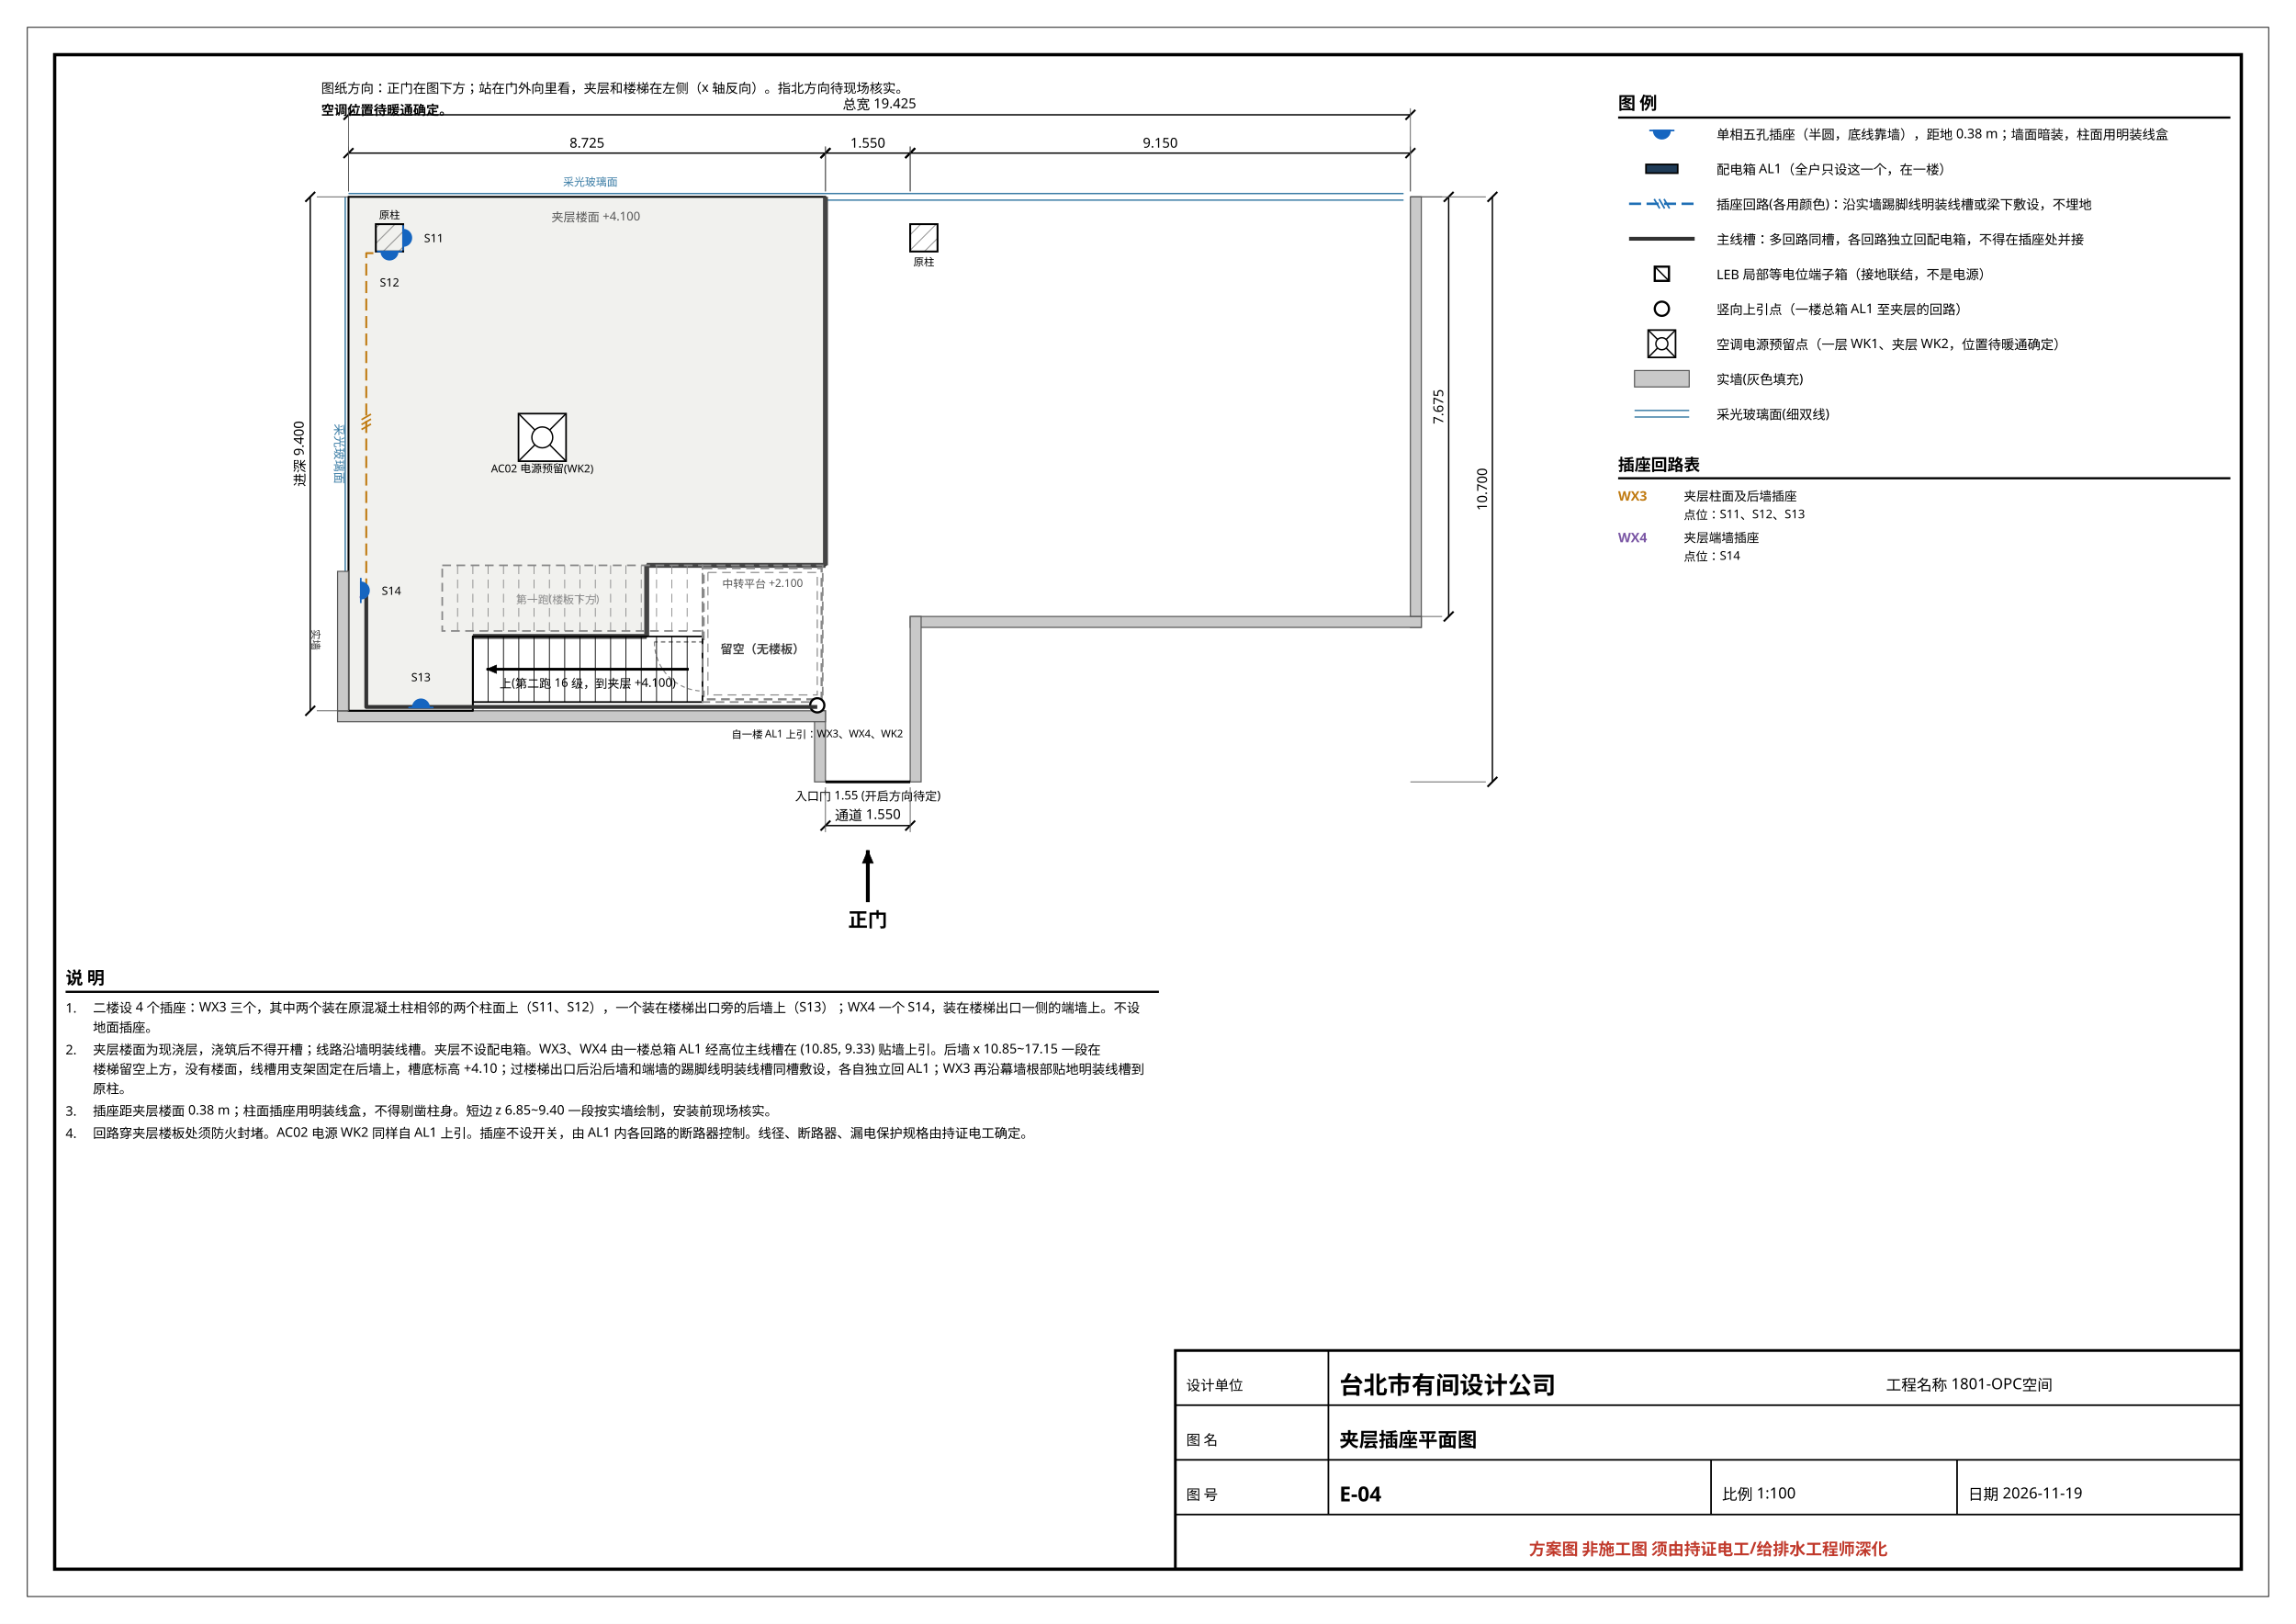
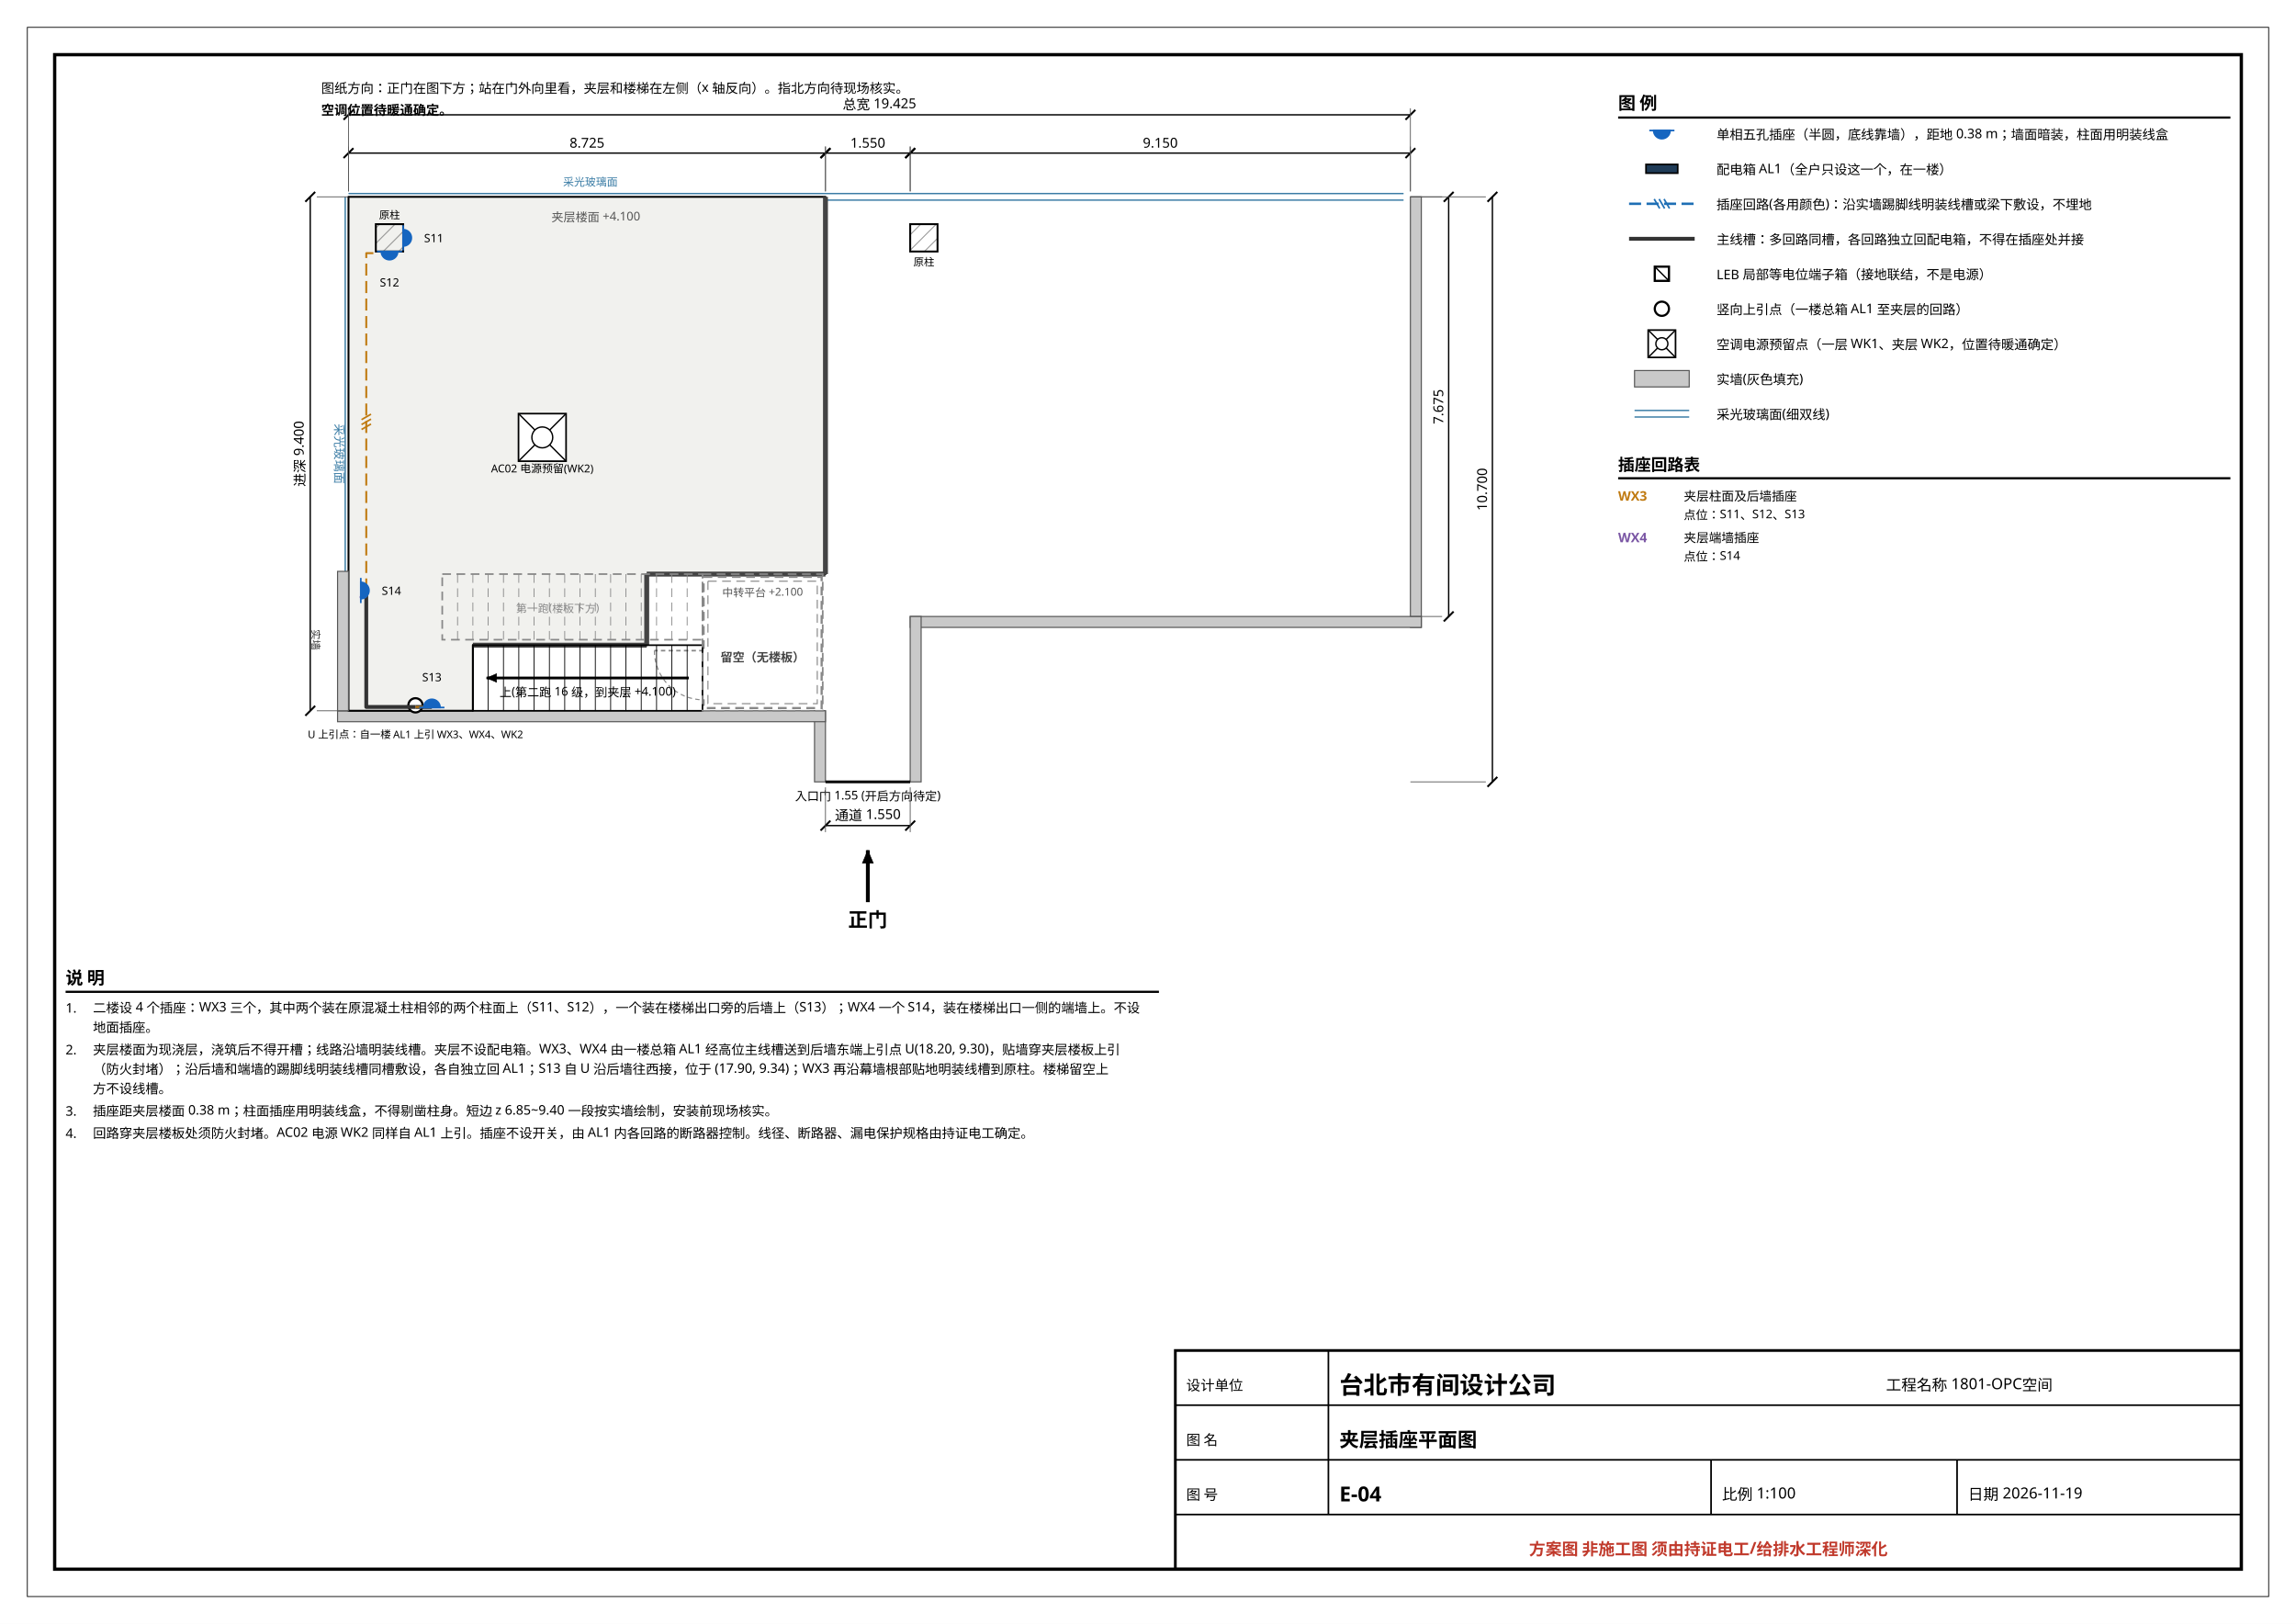
<svg xmlns="http://www.w3.org/2000/svg" width="420mm" height="297mm" viewBox="0 0 420 297" font-family="Microsoft YaHei,PingFang SC,Noto Sans SC,sans-serif">
  <rect width="420" height="297" fill="#fff" />
  <defs>
    <pattern id="hatch" width="2" height="2" patternUnits="userSpaceOnUse" patternTransform="rotate(45)">
      <line x1="0" y1="0" x2="0" y2="2" stroke="#777" stroke-width=".25" />
    </pattern>
    <pattern id="dots" width="1.6" height="1.6" patternUnits="userSpaceOnUse">
      <circle cx=".8" cy=".8" r=".18" fill="#999" />
    </pattern>
  </defs>
  <rect x="5.00" y="5.00" width="410.00" height="287.00" fill="none" stroke="#000" stroke-width="0.15" />
  <rect x="10.00" y="10.00" width="400.00" height="277.00" fill="none" stroke="#000" stroke-width="0.60" />
  <rect x="215.00" y="247.00" width="195.00" height="40.00" fill="none" stroke="#000" stroke-width="0.50" />
  <line x1="215.00" y1="257.00" x2="410.00" y2="257.00" stroke="#000" stroke-width="0.30" fill="none" />
  <line x1="215.00" y1="267.00" x2="410.00" y2="267.00" stroke="#000" stroke-width="0.30" fill="none" />
  <line x1="215.00" y1="277.00" x2="410.00" y2="277.00" stroke="#000" stroke-width="0.30" fill="none" />
  <line x1="243.00" y1="247.00" x2="243.00" y2="277.00" stroke="#000" stroke-width="0.30" fill="none" />
  <line x1="313.00" y1="267.00" x2="313.00" y2="277.00" stroke="#000" stroke-width="0.30" fill="none" />
  <line x1="358.00" y1="267.00" x2="358.00" y2="277.00" stroke="#000" stroke-width="0.30" fill="none" />
  <text x="217.00" y="254.30" font-size="2.60" text-anchor="start" fill="#000">设计单位</text>
  <text x="245.00" y="254.90" font-size="4.40" text-anchor="start" fill="#000" font-weight="bold">台北市有间设计公司</text>
  <text x="345.00" y="254.30" font-size="2.80" text-anchor="start" fill="#000">工程名称  1801-OPC空间</text>
  <text x="217.00" y="264.30" font-size="2.60" text-anchor="start" fill="#000">图    名</text>
  <text x="245.00" y="264.60" font-size="3.60" text-anchor="start" fill="#000" font-weight="bold">夹层插座平面图</text>
  <text x="217.00" y="274.30" font-size="2.60" text-anchor="start" fill="#000">图    号</text>
  <text x="245.00" y="274.60" font-size="3.80" text-anchor="start" fill="#000" font-weight="bold">E-04</text>
  <text x="315.00" y="274.30" font-size="2.80" text-anchor="start" fill="#000">比例 1:100</text>
  <text x="360.00" y="274.30" font-size="2.80" text-anchor="start" fill="#000">日期 2026-11-19</text>
  <text x="312.50" y="284.40" font-size="3.00" text-anchor="middle" fill="#c0392b" font-weight="bold">方案图 非施工图 须由持证电工/给排水工程师深化</text>
  <polygon points="251.00,112.75 219.00,112.75 206.50,112.75 166.50,112.75 166.50,123.75 166.50,143.00 151.00,143.00 151.00,131.00 151.00,130.00 150.00,130.00 73.75,130.00 73.75,129.00 68.75,129.00 68.75,130.00 67.75,130.00 63.75,130.00 63.75,36.00 256.75,36.00 256.75,37.00 258.00,37.00 258.00,41.00 258.00,46.00 258.00,112.75 257.50,112.75 255.50,112.75 251.00,112.75" fill="#fff" stroke="none" stroke-width="0.00" stroke-linejoin="round" />
  <rect x="258.00" y="36.00" width="2.00" height="78.75" fill="#c9c9c9" stroke="#555" stroke-width="0.20" />
  <rect x="166.50" y="112.75" width="93.50" height="2.00" fill="#c9c9c9" stroke="#555" stroke-width="0.20" />
  <rect x="166.50" y="112.75" width="2.00" height="30.25" fill="#c9c9c9" stroke="#555" stroke-width="0.20" />
  <rect x="149.00" y="130.00" width="2.00" height="13.00" fill="#c9c9c9" stroke="#555" stroke-width="0.20" />
  <rect x="61.75" y="130.00" width="89.25" height="2.00" fill="#c9c9c9" stroke="#555" stroke-width="0.20" />
  <line x1="256.75" y1="35.40" x2="63.75" y2="35.40" stroke="#3a7ca5" stroke-width="0.25" fill="none" />
  <line x1="256.75" y1="36.60" x2="63.75" y2="36.60" stroke="#3a7ca5" stroke-width="0.25" fill="none" />
  <line x1="64.35" y1="36.00" x2="64.35" y2="130.00" stroke="#3a7ca5" stroke-width="0.25" fill="none" />
  <line x1="63.15" y1="36.00" x2="63.15" y2="130.00" stroke="#3a7ca5" stroke-width="0.25" fill="none" />
  <text x="108.00" y="34.00" font-size="2.00" text-anchor="middle" fill="#3a7ca5">采光玻璃面</text>
  <text x="61.25" y="83.00" font-size="2.20" text-anchor="middle" fill="#3a7ca5" transform="rotate(90 61.25 83.00)">采光玻璃面</text>
  <line x1="151.00" y1="143.00" x2="166.50" y2="143.00" stroke="#000" stroke-width="0.50" fill="none" />
  <text x="158.75" y="146.40" font-size="2.20" text-anchor="middle" fill="#000">入口门 1.55 (开启方向待定)</text>
  <rect x="166.50" y="41.00" width="5.00" height="5.00" fill="url(#hatch)" stroke="#000" stroke-width="0.35" />
  <rect x="68.75" y="41.00" width="5.00" height="5.00" fill="url(#hatch)" stroke="#000" stroke-width="0.35" />
  <text x="169.00" y="48.60" font-size="1.90" text-anchor="middle" fill="#000">原柱</text>
  <text x="71.25" y="48.60" font-size="1.90" text-anchor="middle" fill="#000">原柱</text>
  <line x1="258.00" y1="28.00" x2="166.50" y2="28.00" stroke="#000" stroke-width="0.25" fill="none" />
  <line x1="257.10" y1="28.90" x2="258.90" y2="27.10" stroke="#000" stroke-width="0.35" fill="none" />
  <line x1="258.00" y1="35.00" x2="258.00" y2="26.80" stroke="#555" stroke-width="0.15" fill="none" />
  <line x1="165.60" y1="28.90" x2="167.40" y2="27.10" stroke="#000" stroke-width="0.35" fill="none" />
  <line x1="166.50" y1="35.00" x2="166.50" y2="26.80" stroke="#555" stroke-width="0.15" fill="none" />
  <text x="212.25" y="27.00" font-size="2.50" text-anchor="middle" fill="#000">9.150</text>
  <line x1="166.50" y1="28.00" x2="151.00" y2="28.00" stroke="#000" stroke-width="0.25" fill="none" />
  <line x1="165.60" y1="28.90" x2="167.40" y2="27.10" stroke="#000" stroke-width="0.35" fill="none" />
  <line x1="166.50" y1="35.00" x2="166.50" y2="26.80" stroke="#555" stroke-width="0.15" fill="none" />
  <line x1="150.10" y1="28.90" x2="151.90" y2="27.10" stroke="#000" stroke-width="0.35" fill="none" />
  <line x1="151.00" y1="35.00" x2="151.00" y2="26.80" stroke="#555" stroke-width="0.15" fill="none" />
  <text x="158.75" y="27.00" font-size="2.50" text-anchor="middle" fill="#000">1.550</text>
  <line x1="151.00" y1="28.00" x2="63.75" y2="28.00" stroke="#000" stroke-width="0.25" fill="none" />
  <line x1="150.10" y1="28.90" x2="151.90" y2="27.10" stroke="#000" stroke-width="0.35" fill="none" />
  <line x1="151.00" y1="35.00" x2="151.00" y2="26.80" stroke="#555" stroke-width="0.15" fill="none" />
  <line x1="62.85" y1="28.90" x2="64.65" y2="27.10" stroke="#000" stroke-width="0.35" fill="none" />
  <line x1="63.75" y1="35.00" x2="63.75" y2="26.80" stroke="#555" stroke-width="0.15" fill="none" />
  <text x="107.38" y="27.00" font-size="2.50" text-anchor="middle" fill="#000">8.725</text>
  <line x1="258.00" y1="21.00" x2="63.75" y2="21.00" stroke="#000" stroke-width="0.25" fill="none" />
  <line x1="257.10" y1="21.90" x2="258.90" y2="20.10" stroke="#000" stroke-width="0.35" fill="none" />
  <line x1="258.00" y1="35.00" x2="258.00" y2="19.80" stroke="#555" stroke-width="0.15" fill="none" />
  <line x1="62.85" y1="21.90" x2="64.65" y2="20.10" stroke="#000" stroke-width="0.35" fill="none" />
  <line x1="63.75" y1="35.00" x2="63.75" y2="19.80" stroke="#555" stroke-width="0.15" fill="none" />
  <text x="160.88" y="20.00" font-size="2.50" text-anchor="middle" fill="#000">总宽 19.425</text>
  <line x1="56.75" y1="36.00" x2="56.75" y2="130.00" stroke="#000" stroke-width="0.25" fill="none" />
  <line x1="55.85" y1="36.90" x2="57.65" y2="35.10" stroke="#000" stroke-width="0.35" fill="none" />
  <line x1="63.75" y1="36.00" x2="57.95" y2="36.00" stroke="#555" stroke-width="0.15" fill="none" />
  <line x1="55.85" y1="130.90" x2="57.65" y2="129.10" stroke="#000" stroke-width="0.35" fill="none" />
  <line x1="63.75" y1="130.00" x2="57.95" y2="130.00" stroke="#555" stroke-width="0.15" fill="none" />
  <text x="55.75" y="83.00" font-size="2.50" text-anchor="middle" fill="#000" transform="rotate(-90 55.75 83.00)">进深 9.400</text>
  <line x1="265.00" y1="36.00" x2="265.00" y2="112.75" stroke="#000" stroke-width="0.25" fill="none" />
  <line x1="264.10" y1="36.90" x2="265.90" y2="35.10" stroke="#000" stroke-width="0.35" fill="none" />
  <line x1="258.00" y1="36.00" x2="263.80" y2="36.00" stroke="#555" stroke-width="0.15" fill="none" />
  <line x1="264.10" y1="113.65" x2="265.90" y2="111.85" stroke="#000" stroke-width="0.35" fill="none" />
  <line x1="258.00" y1="112.75" x2="263.80" y2="112.75" stroke="#555" stroke-width="0.15" fill="none" />
  <text x="264.00" y="74.38" font-size="2.50" text-anchor="middle" fill="#000" transform="rotate(-90 264.00 74.38)">7.675</text>
  <line x1="273.00" y1="36.00" x2="273.00" y2="143.00" stroke="#000" stroke-width="0.25" fill="none" />
  <line x1="272.10" y1="36.90" x2="273.90" y2="35.10" stroke="#000" stroke-width="0.35" fill="none" />
  <line x1="258.00" y1="36.00" x2="271.80" y2="36.00" stroke="#555" stroke-width="0.15" fill="none" />
  <line x1="272.10" y1="143.90" x2="273.90" y2="142.10" stroke="#000" stroke-width="0.35" fill="none" />
  <line x1="258.00" y1="143.00" x2="271.80" y2="143.00" stroke="#555" stroke-width="0.15" fill="none" />
  <text x="272.00" y="89.50" font-size="2.50" text-anchor="middle" fill="#000" transform="rotate(-90 272.00 89.50)">10.700</text>
  <line x1="166.50" y1="151.00" x2="151.00" y2="151.00" stroke="#000" stroke-width="0.25" fill="none" />
  <line x1="165.60" y1="151.90" x2="167.40" y2="150.10" stroke="#000" stroke-width="0.35" fill="none" />
  <line x1="166.50" y1="144.00" x2="166.50" y2="152.20" stroke="#555" stroke-width="0.15" fill="none" />
  <line x1="150.10" y1="151.90" x2="151.90" y2="150.10" stroke="#000" stroke-width="0.35" fill="none" />
  <line x1="151.00" y1="144.00" x2="151.00" y2="152.20" stroke="#555" stroke-width="0.15" fill="none" />
  <text x="158.75" y="150.00" font-size="2.50" text-anchor="middle" fill="#000">通道 1.550</text>
  <line x1="158.75" y1="165.00" x2="158.75" y2="155.50" stroke="#000" stroke-width="0.70" fill="none" />
  <polygon points="158.75,155.50 159.76,157.89 157.74,157.89" fill="#000" stroke="#000" stroke-width="0.10" stroke-linejoin="round" />
  <text x="158.75" y="169.50" font-size="3.60" text-anchor="middle" fill="#000" font-weight="bold">正门</text>
  <text x="58.75" y="17.00" font-size="2.40" text-anchor="start" fill="#000">图纸方向：正门在图下方；站在门外向里看，夹层和楼梯在左侧（x 轴反向）。指北方向待现场核实。</text>
  <text x="58.75" y="21.00" font-size="2.40" text-anchor="start" fill="#000" font-weight="bold">空调位置待暖通确定。</text>
-   <polygon points="151.00,36.00 63.75,36.00 63.75,130.00 86.50,130.00 86.50,116.40 118.30,116.40 118.30,103.40 151.00,103.40" fill="#f1f1ee" stroke="#000" stroke-width="0.35" stroke-linejoin="round" />
-   <line x1="151.00" y1="36.00" x2="151.00" y2="103.40" stroke="#444" stroke-width="0.90" fill="none" />
-   <line x1="151.00" y1="103.40" x2="118.30" y2="103.40" stroke="#444" stroke-width="0.90" fill="none" />
-   <line x1="118.30" y1="103.40" x2="118.30" y2="116.40" stroke="#444" stroke-width="0.90" fill="none" />
-   <line x1="118.30" y1="116.40" x2="86.50" y2="116.40" stroke="#444" stroke-width="0.90" fill="none" />
-   <text x="139.50" y="119.50" font-size="2.20" text-anchor="middle" fill="#444" font-weight="bold">留空（无楼板）</text>
+   <polygon points="151.00,36.00 63.75,36.00 63.75,130.00 86.50,130.00 86.50,118.00 118.30,118.00 118.30,105.00 151.00,105.00" fill="#f1f1ee" stroke="#000" stroke-width="0.35" stroke-linejoin="round" />
+   <line x1="151.00" y1="36.00" x2="151.00" y2="105.00" stroke="#444" stroke-width="0.90" fill="none" />
+   <line x1="151.00" y1="105.00" x2="118.30" y2="105.00" stroke="#444" stroke-width="0.90" fill="none" />
+   <line x1="118.30" y1="105.00" x2="118.30" y2="118.00" stroke="#444" stroke-width="0.90" fill="none" />
+   <line x1="118.30" y1="118.00" x2="86.50" y2="118.00" stroke="#444" stroke-width="0.90" fill="none" />
+   <text x="139.50" y="121.00" font-size="2.20" text-anchor="middle" fill="#444" font-weight="bold">留空（无楼板）</text>
  <text x="109.00" y="40.50" font-size="2.20" text-anchor="middle" fill="#555">夹层楼面 +4.100</text>
  <rect x="61.75" y="104.50" width="2.00" height="25.50" fill="#c9c9c9" stroke="#555" stroke-width="0.20" />
  <text x="57.05" y="117.00" font-size="1.90" text-anchor="middle" fill="#333" transform="rotate(90 57.05 117.00)">实墙</text>
  <rect x="68.75" y="41.00" width="5.00" height="5.00" fill="url(#hatch)" stroke="#000" stroke-width="0.35" />
  <text x="71.25" y="40.00" font-size="1.90" text-anchor="middle" fill="#000">原柱</text>
-   <rect x="128.70" y="103.90" width="21.60" height="24.00" fill="none" stroke="#888" stroke-width="0.40" stroke-dasharray="1.6 1" />
-   <rect x="129.50" y="104.70" width="20.00" height="22.40" fill="none" stroke="#888" stroke-width="0.20" stroke-dasharray="1.6 1" />
-   <line x1="128.70" y1="117.50" x2="128.70" y2="126.30" stroke="#fff" stroke-width="1.00" fill="none" />
-   <line x1="128.70" y1="117.40" x2="119.70" y2="117.40" stroke="#888" stroke-width="0.30" stroke-dasharray="0.8 0.6" fill="none" />
-   <path d="M119.70,117.40 A9.00,9.00 0 0 0 128.70,126.40" fill="none" stroke="#888" stroke-width="0.20" stroke-dasharray="0.8 0.6" />
-   <rect x="80.90" y="103.40" width="47.60" height="12.00" fill="none" stroke="#888" stroke-width="0.30" stroke-dasharray="1.6 1" />
-   <line x1="125.70" y1="103.40" x2="125.70" y2="115.40" stroke="#888" stroke-width="0.15" stroke-dasharray="1.6 1" fill="none" />
-   <line x1="122.90" y1="103.40" x2="122.90" y2="115.40" stroke="#888" stroke-width="0.15" stroke-dasharray="1.6 1" fill="none" />
-   <line x1="120.10" y1="103.40" x2="120.10" y2="115.40" stroke="#888" stroke-width="0.15" stroke-dasharray="1.6 1" fill="none" />
-   <line x1="117.30" y1="103.40" x2="117.30" y2="115.40" stroke="#888" stroke-width="0.15" stroke-dasharray="1.6 1" fill="none" />
-   <line x1="114.50" y1="103.40" x2="114.50" y2="115.40" stroke="#888" stroke-width="0.15" stroke-dasharray="1.6 1" fill="none" />
-   <line x1="111.70" y1="103.40" x2="111.70" y2="115.40" stroke="#888" stroke-width="0.15" stroke-dasharray="1.6 1" fill="none" />
-   <line x1="108.90" y1="103.40" x2="108.90" y2="115.40" stroke="#888" stroke-width="0.15" stroke-dasharray="1.6 1" fill="none" />
-   <line x1="106.10" y1="103.40" x2="106.10" y2="115.40" stroke="#888" stroke-width="0.15" stroke-dasharray="1.6 1" fill="none" />
-   <line x1="103.30" y1="103.40" x2="103.30" y2="115.40" stroke="#888" stroke-width="0.15" stroke-dasharray="1.6 1" fill="none" />
-   <line x1="100.50" y1="103.40" x2="100.50" y2="115.40" stroke="#888" stroke-width="0.15" stroke-dasharray="1.6 1" fill="none" />
-   <line x1="97.70" y1="103.40" x2="97.70" y2="115.40" stroke="#888" stroke-width="0.15" stroke-dasharray="1.6 1" fill="none" />
-   <line x1="94.90" y1="103.40" x2="94.90" y2="115.40" stroke="#888" stroke-width="0.15" stroke-dasharray="1.6 1" fill="none" />
-   <line x1="92.10" y1="103.40" x2="92.10" y2="115.40" stroke="#888" stroke-width="0.15" stroke-dasharray="1.6 1" fill="none" />
-   <line x1="89.30" y1="103.40" x2="89.30" y2="115.40" stroke="#888" stroke-width="0.15" stroke-dasharray="1.6 1" fill="none" />
-   <line x1="86.50" y1="103.40" x2="86.50" y2="115.40" stroke="#888" stroke-width="0.15" stroke-dasharray="1.6 1" fill="none" />
-   <line x1="83.70" y1="103.40" x2="83.70" y2="115.40" stroke="#888" stroke-width="0.15" stroke-dasharray="1.6 1" fill="none" />
-   <rect x="86.50" y="116.40" width="42.00" height="12.00" fill="none" stroke="#000" stroke-width="0.30" />
-   <line x1="125.70" y1="116.40" x2="125.70" y2="128.40" stroke="#000" stroke-width="0.15" fill="none" />
-   <line x1="122.90" y1="116.40" x2="122.90" y2="128.40" stroke="#000" stroke-width="0.15" fill="none" />
-   <line x1="120.10" y1="116.40" x2="120.10" y2="128.40" stroke="#000" stroke-width="0.15" fill="none" />
-   <line x1="117.30" y1="116.40" x2="117.30" y2="128.40" stroke="#000" stroke-width="0.15" fill="none" />
-   <line x1="114.50" y1="116.40" x2="114.50" y2="128.40" stroke="#000" stroke-width="0.15" fill="none" />
-   <line x1="111.70" y1="116.40" x2="111.70" y2="128.40" stroke="#000" stroke-width="0.15" fill="none" />
-   <line x1="108.90" y1="116.40" x2="108.90" y2="128.40" stroke="#000" stroke-width="0.15" fill="none" />
-   <line x1="106.10" y1="116.40" x2="106.10" y2="128.40" stroke="#000" stroke-width="0.15" fill="none" />
-   <line x1="103.30" y1="116.40" x2="103.30" y2="128.40" stroke="#000" stroke-width="0.15" fill="none" />
-   <line x1="100.50" y1="116.40" x2="100.50" y2="128.40" stroke="#000" stroke-width="0.15" fill="none" />
-   <line x1="97.70" y1="116.40" x2="97.70" y2="128.40" stroke="#000" stroke-width="0.15" fill="none" />
-   <line x1="94.90" y1="116.40" x2="94.90" y2="128.40" stroke="#000" stroke-width="0.15" fill="none" />
-   <line x1="92.10" y1="116.40" x2="92.10" y2="128.40" stroke="#000" stroke-width="0.15" fill="none" />
-   <line x1="89.30" y1="116.40" x2="89.30" y2="128.40" stroke="#000" stroke-width="0.15" fill="none" />
-   <rect x="128.50" y="103.40" width="22.00" height="25.00" fill="none" stroke="#888" stroke-width="0.30" stroke-dasharray="1.6 1" />
-   <text x="139.50" y="107.50" font-size="2.00" text-anchor="middle" fill="#555">中转平台 +2.100</text>
-   <line x1="126.00" y1="122.40" x2="89.00" y2="122.40" stroke="#000" stroke-width="0.50" fill="none" />
-   <polygon points="89.00,122.40 90.84,121.62 90.84,123.18" fill="#000" stroke="#000" stroke-width="0.10" stroke-linejoin="round" />
-   <text x="107.50" y="125.80" font-size="2.20" text-anchor="middle" fill="#000">上(第二跑 16 级，到夹层 +4.100)</text>
-   <text x="102.00" y="110.40" font-size="2.00" text-anchor="middle" fill="#888">第一跑(楼板下方)</text>
+   <rect x="128.70" y="105.50" width="21.60" height="24.00" fill="none" stroke="#888" stroke-width="0.40" stroke-dasharray="1.6 1" />
+   <rect x="129.50" y="106.30" width="20.00" height="22.40" fill="none" stroke="#888" stroke-width="0.20" stroke-dasharray="1.6 1" />
+   <line x1="128.70" y1="119.10" x2="128.70" y2="127.90" stroke="#fff" stroke-width="1.00" fill="none" />
+   <line x1="128.70" y1="119.00" x2="119.70" y2="119.00" stroke="#888" stroke-width="0.30" stroke-dasharray="0.8 0.6" fill="none" />
+   <path d="M119.70,119.00 A9.00,9.00 0 0 0 128.70,128.00" fill="none" stroke="#888" stroke-width="0.20" stroke-dasharray="0.8 0.6" />
+   <rect x="80.90" y="105.00" width="47.60" height="12.00" fill="none" stroke="#888" stroke-width="0.30" stroke-dasharray="1.6 1" />
+   <line x1="125.70" y1="105.00" x2="125.70" y2="117.00" stroke="#888" stroke-width="0.15" stroke-dasharray="1.6 1" fill="none" />
+   <line x1="122.90" y1="105.00" x2="122.90" y2="117.00" stroke="#888" stroke-width="0.15" stroke-dasharray="1.6 1" fill="none" />
+   <line x1="120.10" y1="105.00" x2="120.10" y2="117.00" stroke="#888" stroke-width="0.15" stroke-dasharray="1.6 1" fill="none" />
+   <line x1="117.30" y1="105.00" x2="117.30" y2="117.00" stroke="#888" stroke-width="0.15" stroke-dasharray="1.6 1" fill="none" />
+   <line x1="114.50" y1="105.00" x2="114.50" y2="117.00" stroke="#888" stroke-width="0.15" stroke-dasharray="1.6 1" fill="none" />
+   <line x1="111.70" y1="105.00" x2="111.70" y2="117.00" stroke="#888" stroke-width="0.15" stroke-dasharray="1.6 1" fill="none" />
+   <line x1="108.90" y1="105.00" x2="108.90" y2="117.00" stroke="#888" stroke-width="0.15" stroke-dasharray="1.6 1" fill="none" />
+   <line x1="106.10" y1="105.00" x2="106.10" y2="117.00" stroke="#888" stroke-width="0.15" stroke-dasharray="1.6 1" fill="none" />
+   <line x1="103.30" y1="105.00" x2="103.30" y2="117.00" stroke="#888" stroke-width="0.15" stroke-dasharray="1.6 1" fill="none" />
+   <line x1="100.50" y1="105.00" x2="100.50" y2="117.00" stroke="#888" stroke-width="0.15" stroke-dasharray="1.6 1" fill="none" />
+   <line x1="97.70" y1="105.00" x2="97.70" y2="117.00" stroke="#888" stroke-width="0.15" stroke-dasharray="1.6 1" fill="none" />
+   <line x1="94.90" y1="105.00" x2="94.90" y2="117.00" stroke="#888" stroke-width="0.15" stroke-dasharray="1.6 1" fill="none" />
+   <line x1="92.10" y1="105.00" x2="92.10" y2="117.00" stroke="#888" stroke-width="0.15" stroke-dasharray="1.6 1" fill="none" />
+   <line x1="89.30" y1="105.00" x2="89.30" y2="117.00" stroke="#888" stroke-width="0.15" stroke-dasharray="1.6 1" fill="none" />
+   <line x1="86.50" y1="105.00" x2="86.50" y2="117.00" stroke="#888" stroke-width="0.15" stroke-dasharray="1.6 1" fill="none" />
+   <line x1="83.70" y1="105.00" x2="83.70" y2="117.00" stroke="#888" stroke-width="0.15" stroke-dasharray="1.6 1" fill="none" />
+   <rect x="86.50" y="118.00" width="42.00" height="12.00" fill="none" stroke="#000" stroke-width="0.30" />
+   <line x1="125.70" y1="118.00" x2="125.70" y2="130.00" stroke="#000" stroke-width="0.15" fill="none" />
+   <line x1="122.90" y1="118.00" x2="122.90" y2="130.00" stroke="#000" stroke-width="0.15" fill="none" />
+   <line x1="120.10" y1="118.00" x2="120.10" y2="130.00" stroke="#000" stroke-width="0.15" fill="none" />
+   <line x1="117.30" y1="118.00" x2="117.30" y2="130.00" stroke="#000" stroke-width="0.15" fill="none" />
+   <line x1="114.50" y1="118.00" x2="114.50" y2="130.00" stroke="#000" stroke-width="0.15" fill="none" />
+   <line x1="111.70" y1="118.00" x2="111.70" y2="130.00" stroke="#000" stroke-width="0.15" fill="none" />
+   <line x1="108.90" y1="118.00" x2="108.90" y2="130.00" stroke="#000" stroke-width="0.15" fill="none" />
+   <line x1="106.10" y1="118.00" x2="106.10" y2="130.00" stroke="#000" stroke-width="0.15" fill="none" />
+   <line x1="103.30" y1="118.00" x2="103.30" y2="130.00" stroke="#000" stroke-width="0.15" fill="none" />
+   <line x1="100.50" y1="118.00" x2="100.50" y2="130.00" stroke="#000" stroke-width="0.15" fill="none" />
+   <line x1="97.70" y1="118.00" x2="97.70" y2="130.00" stroke="#000" stroke-width="0.15" fill="none" />
+   <line x1="94.90" y1="118.00" x2="94.90" y2="130.00" stroke="#000" stroke-width="0.15" fill="none" />
+   <line x1="92.10" y1="118.00" x2="92.10" y2="130.00" stroke="#000" stroke-width="0.15" fill="none" />
+   <line x1="89.30" y1="118.00" x2="89.30" y2="130.00" stroke="#000" stroke-width="0.15" fill="none" />
+   <rect x="128.50" y="105.00" width="22.00" height="25.00" fill="none" stroke="#888" stroke-width="0.30" stroke-dasharray="1.6 1" />
+   <text x="139.50" y="109.10" font-size="2.00" text-anchor="middle" fill="#555">中转平台 +2.100</text>
+   <line x1="126.00" y1="124.00" x2="89.00" y2="124.00" stroke="#000" stroke-width="0.50" fill="none" />
+   <polygon points="89.00,124.00 90.84,123.22 90.84,124.78" fill="#000" stroke="#000" stroke-width="0.10" stroke-linejoin="round" />
+   <text x="107.50" y="127.40" font-size="2.20" text-anchor="middle" fill="#000">上(第二跑 16 级，到夹层 +4.100)</text>
+   <text x="102.00" y="112.00" font-size="2.00" text-anchor="middle" fill="#888">第一跑(楼板下方)</text>
  <rect x="94.85" y="75.65" width="8.70" height="8.70" fill="#fff" stroke="#000" stroke-width="0.30" />
  <line x1="94.85" y1="75.65" x2="103.55" y2="84.35" stroke="#000" stroke-width="0.25" fill="none" />
  <line x1="94.85" y1="84.35" x2="103.55" y2="75.65" stroke="#000" stroke-width="0.25" fill="none" />
  <circle cx="99.20" cy="80.00" r="1.91" fill="#fff" stroke="#000" stroke-width="0.25" />
  <text x="99.20" y="86.40" font-size="2.00" text-anchor="middle" fill="#000">AC02 电源预留(WK2)</text>
-   <circle cx="149.50" cy="129.00" r="1.30" fill="#fff" stroke="#000" stroke-width="0.40" />
-   <text x="149.50" y="135.00" font-size="1.90" text-anchor="middle" fill="#000">自一楼 AL1 上引：WX3、WX4、WK2</text>
-   <polyline points="149.50,129.30 67.00,129.30 67.00,108.00" fill="none" stroke="#333" stroke-width="0.70" stroke-linejoin="round" />
+   <circle cx="76.00" cy="129.00" r="1.30" fill="#fff" stroke="#000" stroke-width="0.40" />
+   <text x="76.00" y="135.00" font-size="1.90" text-anchor="middle" fill="#000">U 上引点：自一楼 AL1 上引 WX3、WX4、WK2</text>
+   <polyline points="76.00,129.30 67.00,129.30 67.00,108.00" fill="none" stroke="#333" stroke-width="0.70" stroke-linejoin="round" />
+   <polyline points="76.00,129.30 79.00,129.30" fill="none" stroke="#333" stroke-width="0.70" stroke-linejoin="round" />
+   <polyline points="76.00,129.30 79.00,129.30" fill="none" stroke="#c07a10" stroke-width="0.35" stroke-dasharray="2.2 1" stroke-linejoin="round" />
  <polyline points="67.00,108.00 67.00,46.30 68.50,46.30" fill="none" stroke="#c07a10" stroke-width="0.35" stroke-dasharray="2.2 1" stroke-linejoin="round" />
  <line x1="66.13" y1="78.55" x2="67.87" y2="77.55" stroke="#c07a10" stroke-width="0.30" fill="none" />
  <line x1="66.13" y1="77.65" x2="67.87" y2="76.65" stroke="#c07a10" stroke-width="0.30" fill="none" />
  <line x1="66.13" y1="76.75" x2="67.87" y2="75.75" stroke="#c07a10" stroke-width="0.30" fill="none" />
  <polyline points="67.00,109.20 65.80,109.20" fill="none" stroke="#7a56a4" stroke-width="0.35" stroke-dasharray="2.2 1" stroke-linejoin="round" />
  <path d="M73.75,45.00 A1.50,1.50 0 0 0 73.75,42.00 Z" fill="#1565c0" stroke="#1565c0" stroke-width="0.30" />
  <line x1="73.75" y1="45.80" x2="73.75" y2="41.20" stroke="#1565c0" stroke-width="0.30" fill="none" />
  <text x="79.35" y="44.30" font-size="2.10" text-anchor="middle" fill="#000">S11</text>
  <path d="M69.75,46.00 A1.50,1.50 0 0 0 72.75,46.00 Z" fill="#1565c0" stroke="#1565c0" stroke-width="0.30" />
  <line x1="68.95" y1="46.00" x2="73.55" y2="46.00" stroke="#1565c0" stroke-width="0.30" fill="none" />
  <text x="71.25" y="52.40" font-size="2.10" text-anchor="middle" fill="#000">S12</text>
-   <path d="M78.50,129.40 A1.50,1.50 0 0 0 75.50,129.40 Z" fill="#1565c0" stroke="#1565c0" stroke-width="0.30" />
-   <line x1="79.30" y1="129.40" x2="74.70" y2="129.40" stroke="#1565c0" stroke-width="0.30" fill="none" />
-   <text x="77.00" y="124.60" font-size="2.10" text-anchor="middle" fill="#000">S13</text>
+   <path d="M80.50,129.40 A1.50,1.50 0 0 0 77.50,129.40 Z" fill="#1565c0" stroke="#1565c0" stroke-width="0.30" />
+   <line x1="81.30" y1="129.40" x2="76.70" y2="129.40" stroke="#1565c0" stroke-width="0.30" fill="none" />
+   <text x="79.00" y="124.60" font-size="2.10" text-anchor="middle" fill="#000">S13</text>
  <path d="M66.00,109.50 A1.50,1.50 0 0 0 66.00,106.50 Z" fill="#1565c0" stroke="#1565c0" stroke-width="0.30" />
  <line x1="66.00" y1="110.30" x2="66.00" y2="105.70" stroke="#1565c0" stroke-width="0.30" fill="none" />
  <text x="71.60" y="108.80" font-size="2.10" text-anchor="middle" fill="#000">S14</text>
  <text x="296.00" y="20.00" font-size="3.20" text-anchor="start" fill="#000" font-weight="bold">图 例</text>
  <line x1="296.00" y1="21.50" x2="408.00" y2="21.50" stroke="#000" stroke-width="0.40" fill="none" />
  <path d="M302.50,23.87 A1.50,1.50 0 0 0 305.50,23.87 Z" fill="#1565c0" stroke="#1565c0" stroke-width="0.30" />
  <line x1="301.70" y1="23.87" x2="306.30" y2="23.87" stroke="#1565c0" stroke-width="0.30" fill="none" />
  <text x="314.00" y="25.47" font-size="2.40" text-anchor="start" fill="#000">单相五孔插座（半圆，底线靠墙），距地 0.38 m；墙面暗装，柱面用明装线盒</text>
  <rect x="301.10" y="30.07" width="5.80" height="1.60" fill="#1f3b57" stroke="#000" stroke-width="0.30" />
  <text x="314.00" y="31.87" font-size="2.40" text-anchor="start" fill="#000">配电箱 AL1（全户只设这一个，在一楼）</text>
  <line x1="298.00" y1="37.27" x2="310.00" y2="37.27" stroke="#1f6fb5" stroke-width="0.45" stroke-dasharray="2.2 1" fill="none" />
  <line x1="302.60" y1="36.40" x2="303.60" y2="38.13" stroke="#1f6fb5" stroke-width="0.30" fill="none" />
  <line x1="303.50" y1="36.40" x2="304.50" y2="38.13" stroke="#1f6fb5" stroke-width="0.30" fill="none" />
  <line x1="304.40" y1="36.40" x2="305.40" y2="38.13" stroke="#1f6fb5" stroke-width="0.30" fill="none" />
  <text x="314.00" y="38.27" font-size="2.40" text-anchor="start" fill="#000">插座回路(各用颜色)：沿实墙踢脚线明装线槽或梁下敷设，不埋地</text>
  <line x1="298.00" y1="43.67" x2="310.00" y2="43.67" stroke="#333" stroke-width="0.70" fill="none" />
  <text x="314.00" y="44.67" font-size="2.40" text-anchor="start" fill="#000">主线槽：多回路同槽，各回路独立回配电箱，不得在插座处并接</text>
  <rect x="302.70" y="48.77" width="2.60" height="2.60" fill="#fff" stroke="#000" stroke-width="0.40" />
  <line x1="302.70" y1="48.77" x2="305.30" y2="51.37" stroke="#000" stroke-width="0.25" fill="none" />
  <text x="314.00" y="51.07" font-size="2.40" text-anchor="start" fill="#000">LEB 局部等电位端子箱（接地联结，不是电源）</text>
  <circle cx="304.00" cy="56.47" r="1.30" fill="#fff" stroke="#000" stroke-width="0.40" />
  <text x="314.00" y="57.47" font-size="2.40" text-anchor="start" fill="#000">竖向上引点（一楼总箱 AL1 至夹层的回路）</text>
  <rect x="301.50" y="60.37" width="5.00" height="5.00" fill="#fff" stroke="#000" stroke-width="0.30" />
  <line x1="301.50" y1="60.37" x2="306.50" y2="65.37" stroke="#000" stroke-width="0.25" fill="none" />
  <line x1="301.50" y1="65.37" x2="306.50" y2="60.37" stroke="#000" stroke-width="0.25" fill="none" />
  <circle cx="304.00" cy="62.87" r="1.10" fill="#fff" stroke="#000" stroke-width="0.25" />
  <text x="314.00" y="63.87" font-size="2.40" text-anchor="start" fill="#000">空调电源预留点（一层 WK1、夹层 WK2，位置待暖通确定）</text>
  <rect x="299.00" y="67.77" width="10.00" height="3.00" fill="#c9c9c9" stroke="#555" stroke-width="0.20" />
  <text x="314.00" y="70.27" font-size="2.40" text-anchor="start" fill="#000">实墙(灰色填充)</text>
  <line x1="299.00" y1="75.07" x2="309.00" y2="75.07" stroke="#3a7ca5" stroke-width="0.25" fill="none" />
  <line x1="299.00" y1="76.27" x2="309.00" y2="76.27" stroke="#3a7ca5" stroke-width="0.25" fill="none" />
  <text x="314.00" y="76.67" font-size="2.40" text-anchor="start" fill="#000">采光玻璃面(细双线)</text>
  <text x="296.00" y="86.07" font-size="3.00" text-anchor="start" fill="#000" font-weight="bold">插座回路表</text>
  <line x1="296.00" y1="87.47" x2="408.00" y2="87.47" stroke="#000" stroke-width="0.40" fill="none" />
  <text x="296.00" y="91.57" font-size="2.40" text-anchor="start" fill="#c07a10" font-weight="bold">WX3</text>
  <text x="308.00" y="91.57" font-size="2.30" text-anchor="start" fill="#000">夹层柱面及后墙插座</text>
  <text x="308.00" y="94.97" font-size="2.20" text-anchor="start" fill="#000">点位：S11、S12、S13</text>
  <text x="296.00" y="99.17" font-size="2.40" text-anchor="start" fill="#7a56a4" font-weight="bold">WX4</text>
  <text x="308.00" y="99.17" font-size="2.30" text-anchor="start" fill="#000">夹层端墙插座</text>
  <text x="308.00" y="102.57" font-size="2.20" text-anchor="start" fill="#000">点位：S14</text>
  <text x="12.00" y="180.00" font-size="3.20" text-anchor="start" fill="#000" font-weight="bold">说 明</text>
  <line x1="12.00" y1="181.40" x2="212.00" y2="181.40" stroke="#000" stroke-width="0.40" fill="none" />
  <text x="12.00" y="185.20" font-size="2.40" text-anchor="start" fill="#000">1.</text>
  <text x="17.00" y="185.20" font-size="2.40" text-anchor="start" fill="#000">二楼设 4 个插座：WX3 三个，其中两个装在原混凝土柱相邻的两个柱面上（S11、S12），一个装在楼梯出口旁的后墙上（S13）；WX4 一个 S14，装在楼梯出口一侧的端墙上。不设</text>
  <text x="17.00" y="188.77" font-size="2.40" text-anchor="start" fill="#000">地面插座。</text>
  <text x="12.00" y="192.84" font-size="2.40" text-anchor="start" fill="#000">2.</text>
-   <text x="17.00" y="192.84" font-size="2.40" text-anchor="start" fill="#000">夹层楼面为现浇层，浇筑后不得开槽；线路沿墙明装线槽。夹层不设配电箱。WX3、WX4 由一楼总箱 AL1 经高位主线槽在 (10.85, 9.33) 贴墙上引。后墙 x 10.85~17.15 一段在</text>
-   <text x="17.00" y="196.41" font-size="2.40" text-anchor="start" fill="#000">楼梯留空上方，没有楼面，线槽用支架固定在后墙上，槽底标高 +4.10；过楼梯出口后沿后墙和端墙的踢脚线明装线槽同槽敷设，各自独立回 AL1；WX3 再沿幕墙根部贴地明装线槽到</text>
-   <text x="17.00" y="199.98" font-size="2.40" text-anchor="start" fill="#000">原柱。</text>
+   <text x="17.00" y="192.84" font-size="2.40" text-anchor="start" fill="#000">夹层楼面为现浇层，浇筑后不得开槽；线路沿墙明装线槽。夹层不设配电箱。WX3、WX4 由一楼总箱 AL1 经高位主线槽送到后墙东端上引点 U(18.20, 9.30)，贴墙穿夹层楼板上引</text>
+   <text x="17.00" y="196.41" font-size="2.40" text-anchor="start" fill="#000">（防火封堵）；沿后墙和端墙的踢脚线明装线槽同槽敷设，各自独立回 AL1；S13 自 U 沿后墙往西接，位于 (17.90, 9.34)；WX3 再沿幕墙根部贴地明装线槽到原柱。楼梯留空上</text>
+   <text x="17.00" y="199.98" font-size="2.40" text-anchor="start" fill="#000">方不设线槽。</text>
  <text x="12.00" y="204.05" font-size="2.40" text-anchor="start" fill="#000">3.</text>
  <text x="17.00" y="204.05" font-size="2.40" text-anchor="start" fill="#000">插座距夹层楼面 0.38 m；柱面插座用明装线盒，不得剔凿柱身。短边 z 6.85~9.40 一段按实墙绘制，安装前现场核实。</text>
  <text x="12.00" y="208.12" font-size="2.40" text-anchor="start" fill="#000">4.</text>
  <text x="17.00" y="208.12" font-size="2.40" text-anchor="start" fill="#000">回路穿夹层楼板处须防火封堵。AC02 电源 WK2 同样自 AL1 上引。插座不设开关，由 AL1 内各回路的断路器控制。线径、断路器、漏电保护规格由持证电工确定。</text>
</svg>
